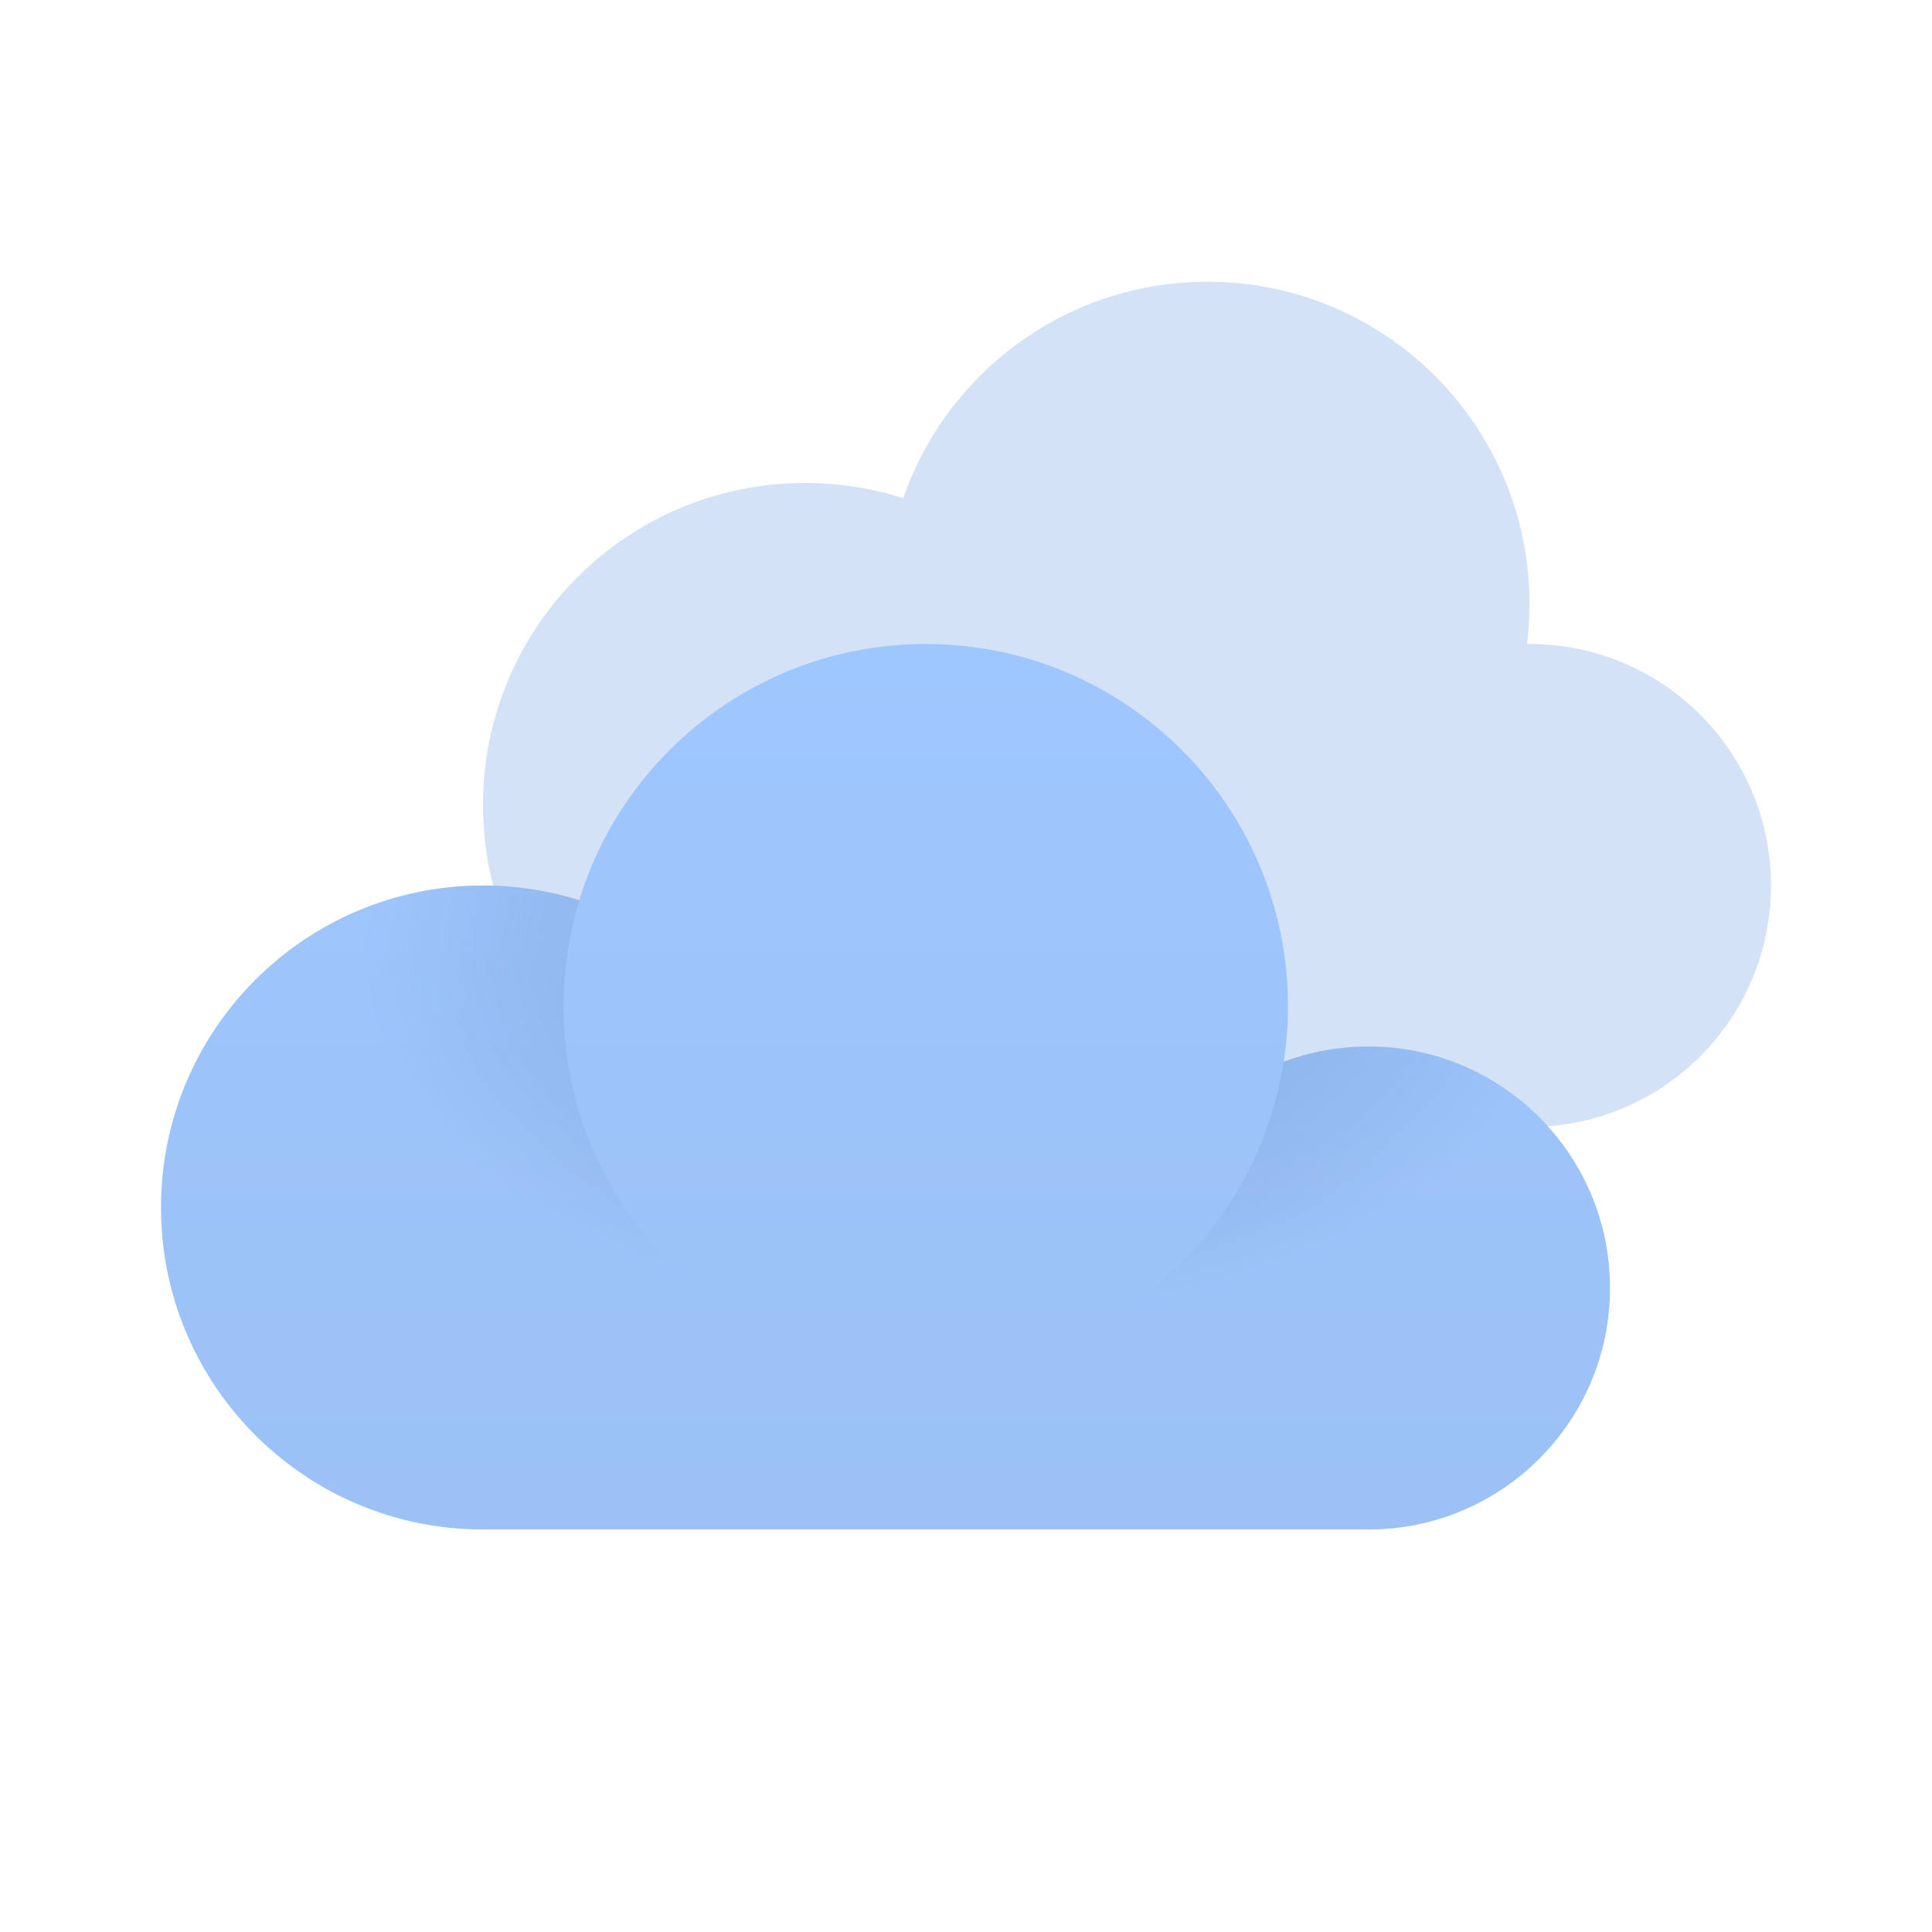
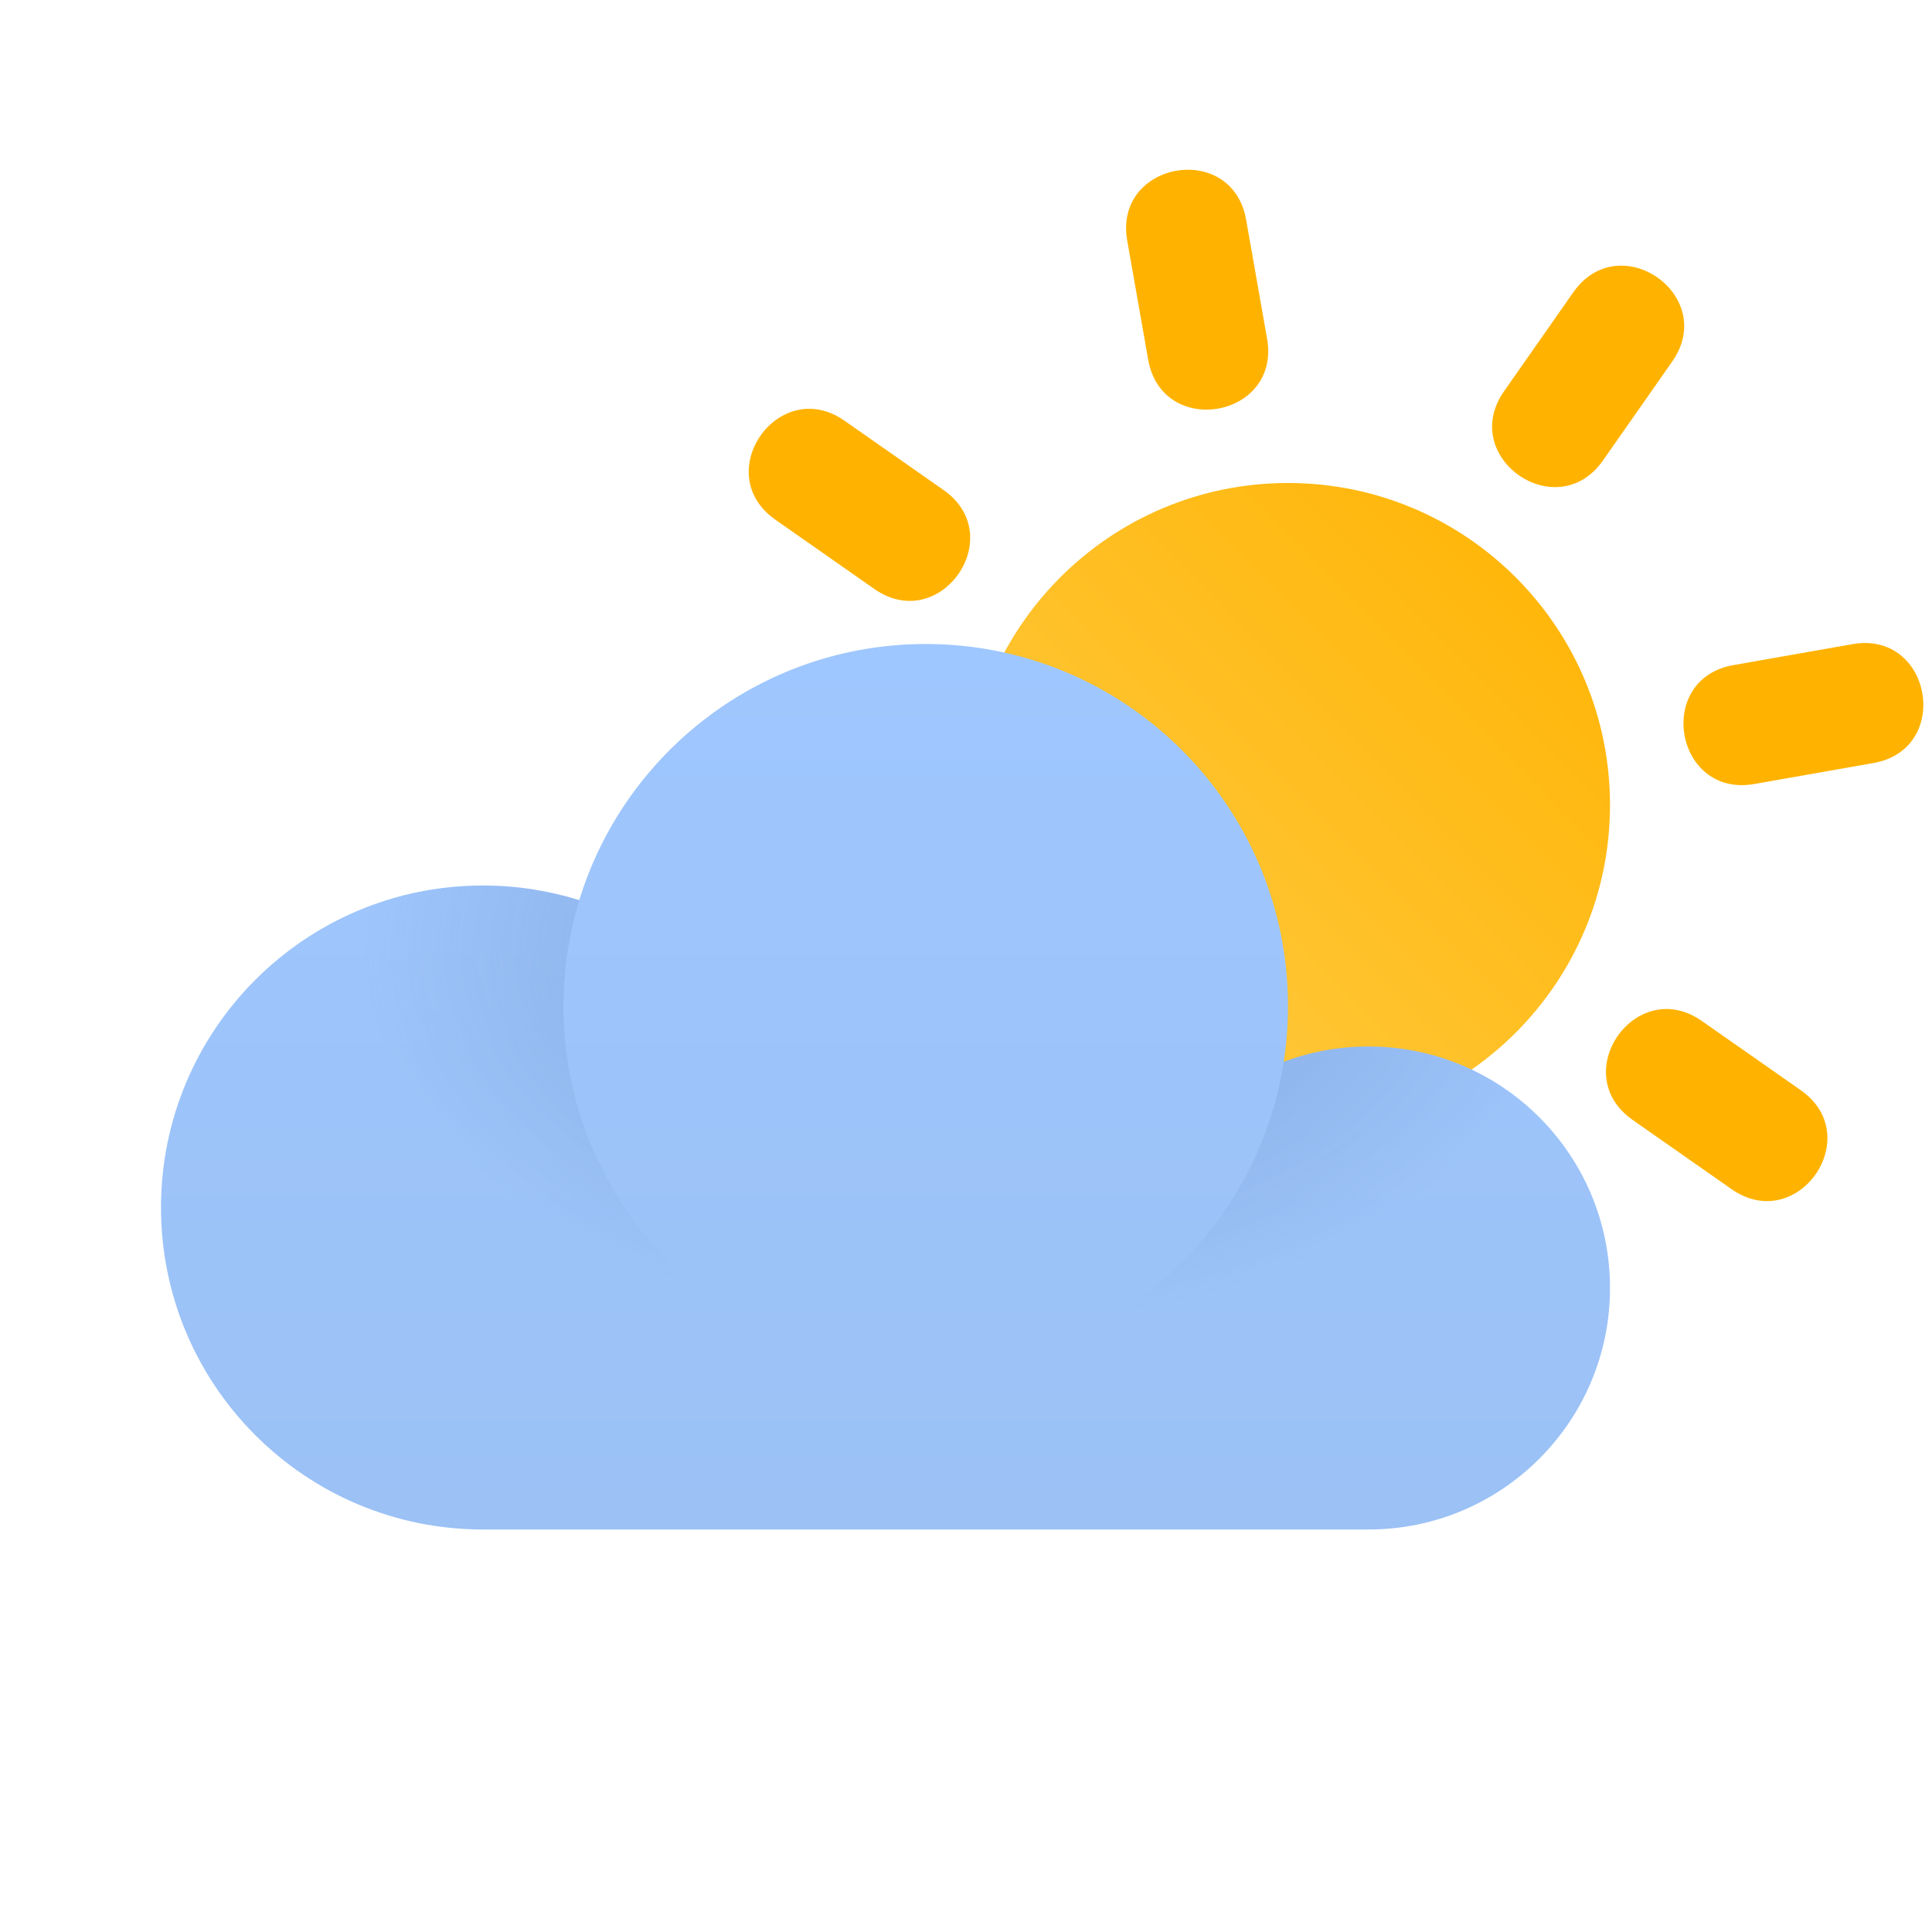
<svg xmlns="http://www.w3.org/2000/svg" width="24" height="24" viewBox="0 0 24 24">
  <defs>
-     <linearGradient id="a" x1="50%" x2="50%" y1="0%" y2="100%">
+     <linearGradient id="a" x1="100%" x2="29.895%" y1="0%" y2="69.202%">
+       <stop offset="0%" stop-color="#FFB301" />
+       <stop offset="100%" stop-color="#FFC533" />
+     </linearGradient>
+     <linearGradient id="b" x1="50%" x2="50%" y1="0%" y2="100%">
      <stop offset="0%" stop-color="#9FC7FF" />
      <stop offset="100%" stop-color="#9BC1F5" />
    </linearGradient>
-     <radialGradient id="b" cx="55.585%" cy="10.083%" r="58.215%" fx="55.585%" fy="10.083%" gradientTransform="matrix(0 -1 .719 0 .483 .657)">
+     <radialGradient id="c" cx="55.585%" cy="10.083%" r="58.215%" fx="55.585%" fy="10.083%" gradientTransform="matrix(0 -1 .719 0 .483 .657)">
      <stop offset="0%" stop-color="#486DA8" stop-opacity=".4" />
      <stop offset="100%" stop-color="#486DA8" stop-opacity="0" />
    </radialGradient>
  </defs>
  <g fill="none">
-     <path fill="#73A5E6" d="M19 14c1.657 0 3-1.343 3-3s-1.343-3-3-3h-.031c.02-.164.031-.331.031-.5 0-2.209-1.791-4-4-4-1.75 0-3.238 1.124-3.78 2.689-.385-.123-.794-.189-1.22-.189-2.209 0-4 1.791-4 4s1.791 4 4 4c.345 0 .68-.044 1-.126v.126h8z" opacity=".32" />
-     <path fill="url(#a)" d="M6 19c-2.209 0-4-1.791-4-4s1.791-4 4-4c.417 0 .818.064 1.196.182.563-1.842 2.277-3.182 4.304-3.182 2.485 0 4.5 2.015 4.5 4.5 0 .235-.018.465-.053.69.328-.123.682-.19 1.053-.19 1.657 0 3 1.343 3 3s-1.343 3-3 3h-11z" />
-     <path fill="url(#b)" d="M7 12.5c0 2.485 2.015 4.5 4.5 4.5 2.251 0 4.115-1.652 4.447-3.81.328-.123.682-.19 1.053-.19 1.657 0 3 1.343 3 3s-1.343 3-3 3h-11c-2.209 0-4-1.791-4-4s1.791-4 4-4c.417 0 .818.064 1.196.182-.128.417-.196.859-.196 1.318z" />
+     <circle cx="16" cy="10" r="4" fill="url(#a)" />
+     <path fill="#FFB300" fill-rule="nonzero" d="M15.48 2.73l.26 1.477c.174.985-1.304 1.245-1.477.26l-.26-1.477c-.174-.985 1.304-1.245 1.477-.26zm5.293 1.761l-.86 1.229c-.574.819-1.802-.041-1.229-.86l.86-1.229c.574-.819 1.802.041 1.229.86zm-10.281.736l1.229.86c.819.574-.041 1.802-.86 1.229l-1.229-.86c-.819-.574.041-1.802.86-1.229zm10.649 7.456l1.229.86c.819.574-.041 1.802-.86 1.229l-1.229-.86c-.819-.574.041-1.802.86-1.229zm2.13-3.204l-1.477.26c-.985.174-1.245-1.304-.26-1.477l1.477-.26c.985-.174 1.245 1.304.26 1.477z" />
+     <path fill="url(#b)" d="M6 19c-2.209 0-4-1.791-4-4s1.791-4 4-4c.417 0 .818.064 1.196.182.563-1.842 2.277-3.182 4.304-3.182 2.485 0 4.5 2.015 4.5 4.5 0 .235-.018.465-.053.69.328-.123.682-.19 1.053-.19 1.657 0 3 1.343 3 3s-1.343 3-3 3h-11z" />
+     <path fill="url(#c)" d="M7 12.5c0 2.485 2.015 4.5 4.5 4.5 2.251 0 4.115-1.652 4.447-3.81.328-.123.682-.19 1.053-.19 1.657 0 3 1.343 3 3s-1.343 3-3 3h-11c-2.209 0-4-1.791-4-4s1.791-4 4-4c.417 0 .818.064 1.196.182-.128.417-.196.859-.196 1.318z" />
  </g>
</svg>
